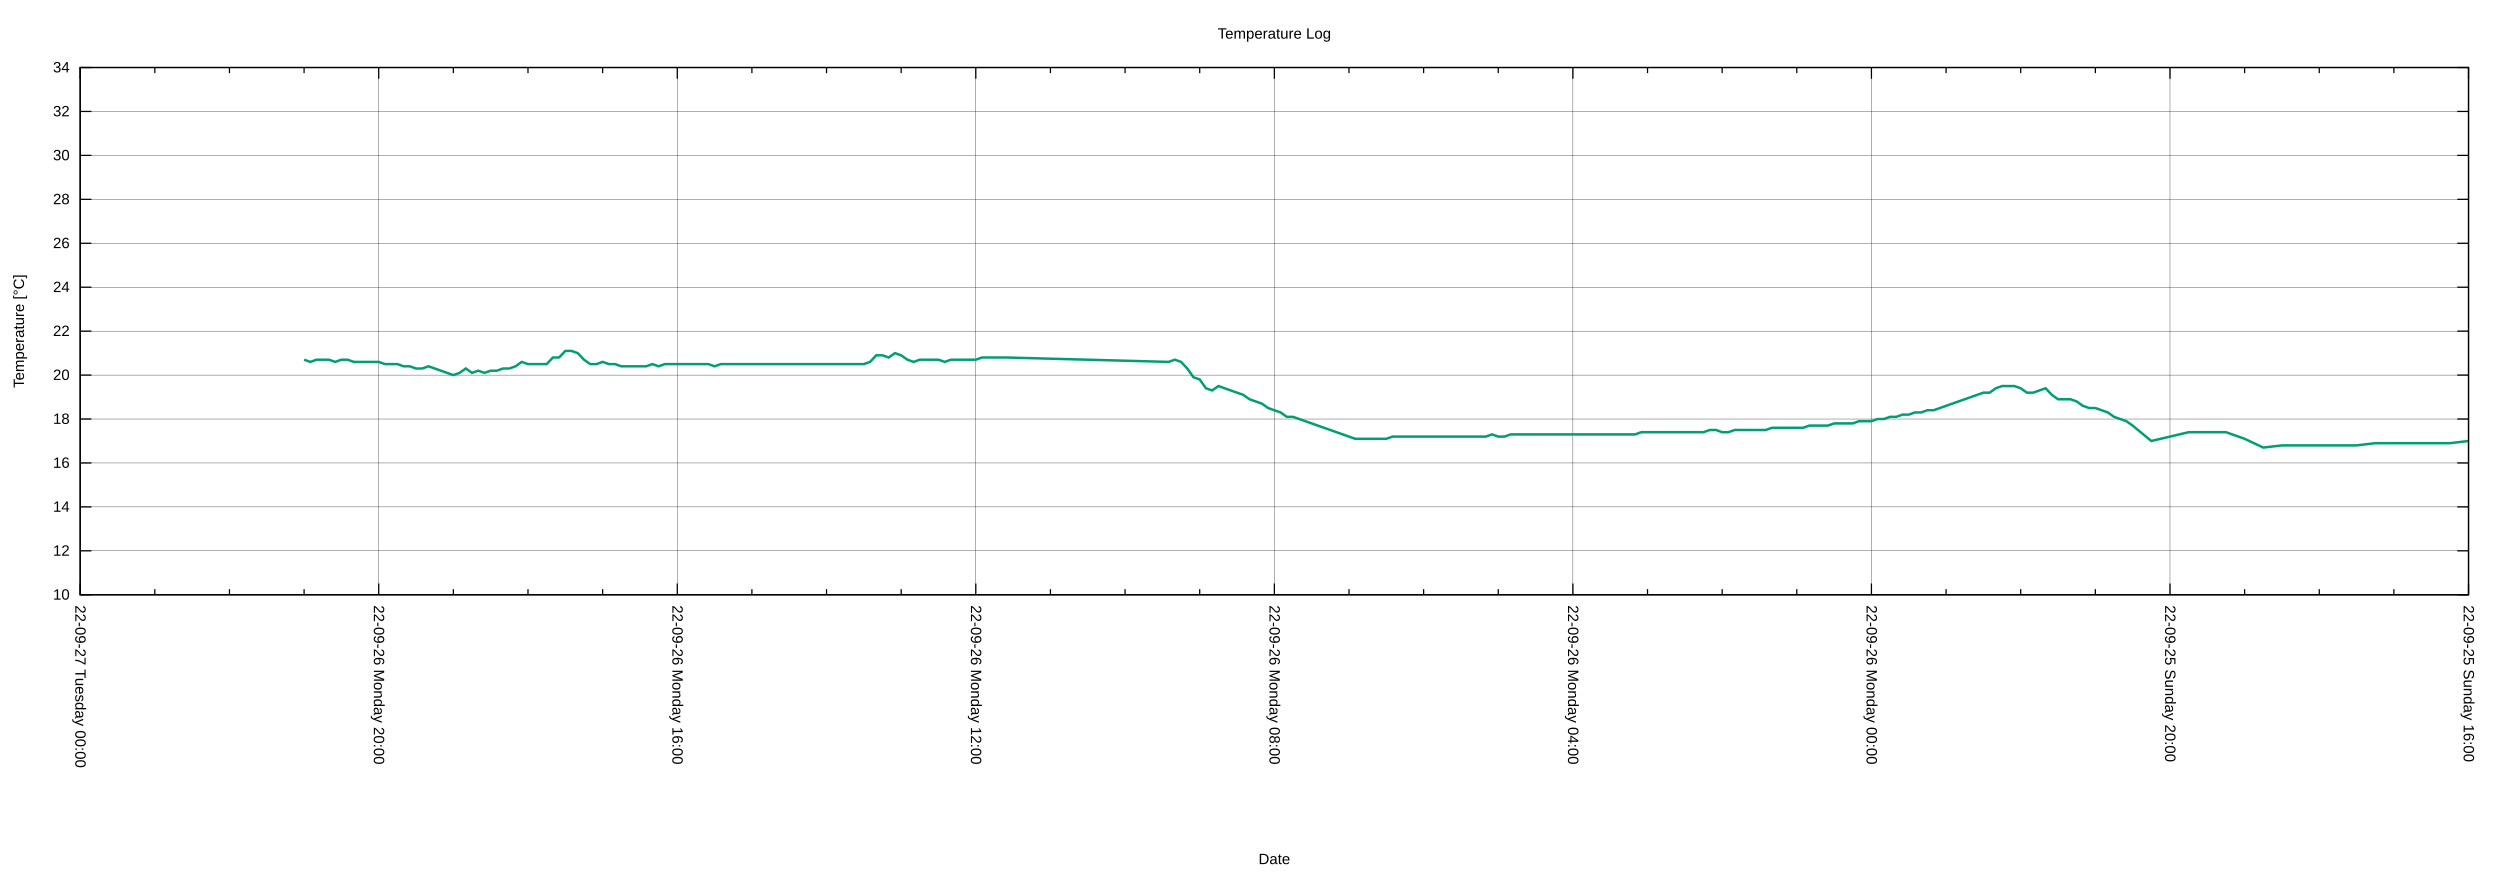
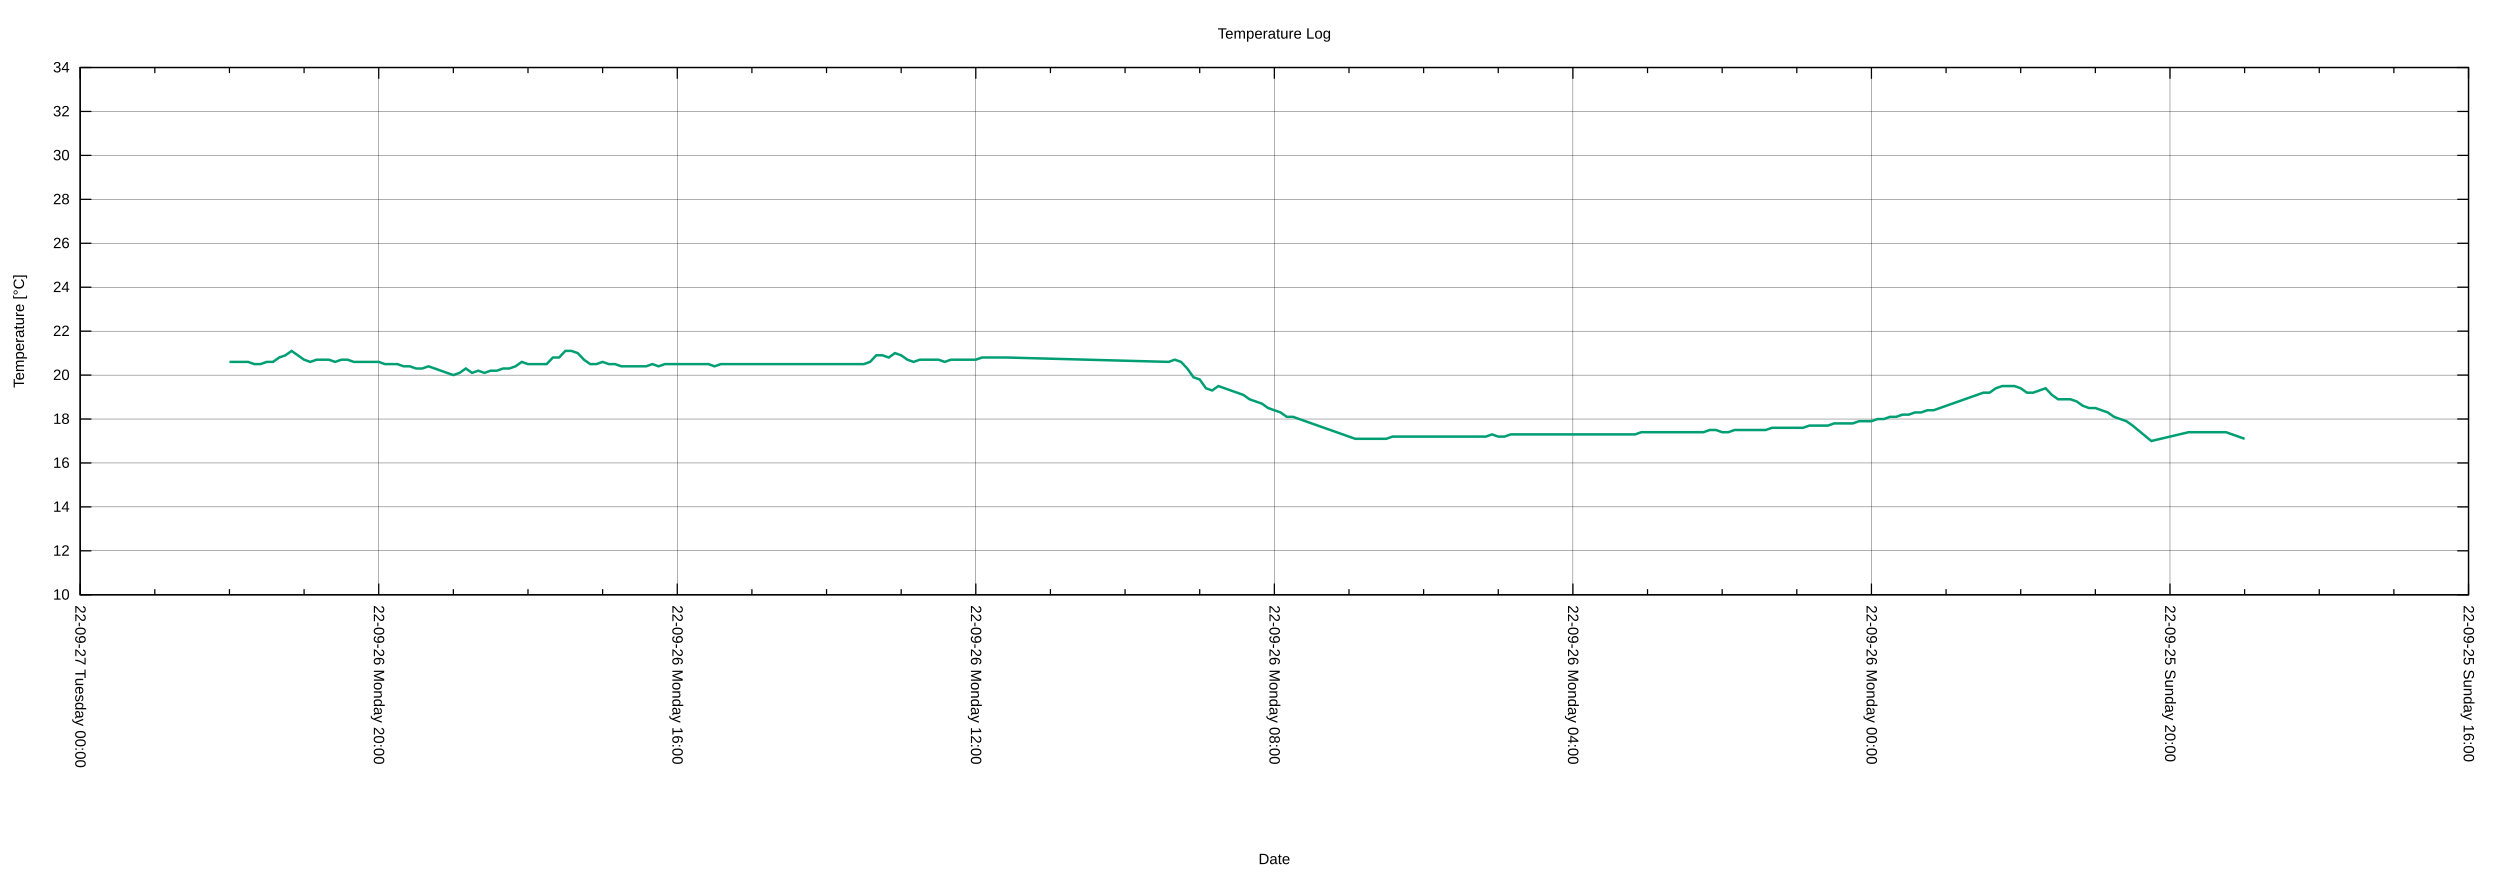
<svg xmlns="http://www.w3.org/2000/svg" xmlns:xlink="http://www.w3.org/1999/xlink" width="2000" height="700" viewBox="0 0 2000 700">
  <g id="gnuplot_canvas">
    <rect x="0" y="0" width="2000" height="700" fill="none" />
    <defs>
      <circle id="gpDot" r="0.5" stroke-width="0.5" stroke="currentColor" />
      <path id="gpPt0" stroke-width="0.222" stroke="currentColor" d="M-1,0 h2 M0,-1 v2" />
      <path id="gpPt1" stroke-width="0.222" stroke="currentColor" d="M-1,-1 L1,1 M1,-1 L-1,1" />
      <path id="gpPt2" stroke-width="0.222" stroke="currentColor" d="M-1,0 L1,0 M0,-1 L0,1 M-1,-1 L1,1 M-1,1 L1,-1" />
      <rect id="gpPt3" stroke-width="0.222" stroke="currentColor" x="-1" y="-1" width="2" height="2" />
      <rect id="gpPt4" stroke-width="0.222" stroke="currentColor" fill="currentColor" x="-1" y="-1" width="2" height="2" />
      <circle id="gpPt5" stroke-width="0.222" stroke="currentColor" cx="0" cy="0" r="1" />
      <use xlink:href="#gpPt5" id="gpPt6" fill="currentColor" stroke="none" />
      <path id="gpPt7" stroke-width="0.222" stroke="currentColor" d="M0,-1.33 L-1.33,0.67 L1.33,0.67 z" />
      <use xlink:href="#gpPt7" id="gpPt8" fill="currentColor" stroke="none" />
      <use xlink:href="#gpPt7" id="gpPt9" stroke="currentColor" transform="rotate(180)" />
      <use xlink:href="#gpPt9" id="gpPt10" fill="currentColor" stroke="none" />
      <use xlink:href="#gpPt3" id="gpPt11" stroke="currentColor" transform="rotate(45)" />
      <use xlink:href="#gpPt11" id="gpPt12" fill="currentColor" stroke="none" />
      <path id="gpPt13" stroke-width="0.222" stroke="currentColor" d="M0,1.330 L1.265,0.411 L0.782,-1.067 L-0.782,-1.076 L-1.265,0.411 z" />
      <use xlink:href="#gpPt13" id="gpPt14" fill="currentColor" stroke="none" />
      <filter id="textbox" filterUnits="objectBoundingBox" x="0" y="0" height="1" width="1">
        <feFlood flood-color="white" flood-opacity="1" result="bgnd" />
        <feComposite in="SourceGraphic" in2="bgnd" operator="atop" />
      </filter>
      <filter id="greybox" filterUnits="objectBoundingBox" x="0" y="0" height="1" width="1">
        <feFlood flood-color="lightgrey" flood-opacity="1" result="grey" />
        <feComposite in="SourceGraphic" in2="grey" operator="atop" />
      </filter>
    </defs>
    <g fill="none" color="white" stroke="currentColor" stroke-width="1.00" stroke-linecap="butt" stroke-linejoin="miter">
</g>
    <g fill="none" color="black" stroke="currentColor" stroke-width="1.00" stroke-linecap="butt" stroke-linejoin="miter">
</g>
    <g fill="none" color="black" stroke="black" stroke-width="0.25" stroke-linecap="butt" stroke-linejoin="miter">
</g>
    <g fill="none" color="black" stroke="currentColor" stroke-width="0.25" stroke-linecap="butt" stroke-linejoin="miter">
      <path stroke="black" class="gridline" d="M64.14,475.82 L1974.82,475.82  " />
    </g>
    <g fill="none" color="black" stroke="black" stroke-width="1.00" stroke-linecap="butt" stroke-linejoin="miter">
</g>
    <g fill="none" color="black" stroke="currentColor" stroke-width="1.00" stroke-linecap="butt" stroke-linejoin="miter">
      <path stroke="black" d="M64.14,475.82 L73.14,475.82 M1974.82,475.82 L1965.82,475.82  " />
      <g transform="translate(55.75,479.72)" stroke="none" fill="black" font-family="Arial" font-size="12.00" text-anchor="end">
        <text>
          <tspan font-family="Arial"> 10</tspan>
        </text>
      </g>
    </g>
    <g fill="none" color="black" stroke="currentColor" stroke-width="1.00" stroke-linecap="butt" stroke-linejoin="miter">
</g>
    <g fill="none" color="black" stroke="black" stroke-width="0.25" stroke-linecap="butt" stroke-linejoin="miter">
</g>
    <g fill="none" color="black" stroke="currentColor" stroke-width="0.25" stroke-linecap="butt" stroke-linejoin="miter">
      <path stroke="black" class="gridline" d="M64.14,440.67 L1974.82,440.67  " />
    </g>
    <g fill="none" color="black" stroke="black" stroke-width="1.00" stroke-linecap="butt" stroke-linejoin="miter">
</g>
    <g fill="none" color="black" stroke="currentColor" stroke-width="1.00" stroke-linecap="butt" stroke-linejoin="miter">
      <path stroke="black" d="M64.14,440.67 L73.14,440.67 M1974.82,440.67 L1965.82,440.67  " />
      <g transform="translate(55.75,444.57)" stroke="none" fill="black" font-family="Arial" font-size="12.00" text-anchor="end">
        <text>
          <tspan font-family="Arial"> 12</tspan>
        </text>
      </g>
    </g>
    <g fill="none" color="black" stroke="currentColor" stroke-width="1.00" stroke-linecap="butt" stroke-linejoin="miter">
</g>
    <g fill="none" color="black" stroke="black" stroke-width="0.25" stroke-linecap="butt" stroke-linejoin="miter">
</g>
    <g fill="none" color="black" stroke="currentColor" stroke-width="0.25" stroke-linecap="butt" stroke-linejoin="miter">
      <path stroke="black" class="gridline" d="M64.14,405.52 L1974.82,405.52  " />
    </g>
    <g fill="none" color="black" stroke="black" stroke-width="1.00" stroke-linecap="butt" stroke-linejoin="miter">
</g>
    <g fill="none" color="black" stroke="currentColor" stroke-width="1.00" stroke-linecap="butt" stroke-linejoin="miter">
      <path stroke="black" d="M64.14,405.52 L73.14,405.52 M1974.82,405.52 L1965.82,405.52  " />
      <g transform="translate(55.75,409.42)" stroke="none" fill="black" font-family="Arial" font-size="12.00" text-anchor="end">
        <text>
          <tspan font-family="Arial"> 14</tspan>
        </text>
      </g>
    </g>
    <g fill="none" color="black" stroke="currentColor" stroke-width="1.00" stroke-linecap="butt" stroke-linejoin="miter">
</g>
    <g fill="none" color="black" stroke="black" stroke-width="0.25" stroke-linecap="butt" stroke-linejoin="miter">
</g>
    <g fill="none" color="black" stroke="currentColor" stroke-width="0.25" stroke-linecap="butt" stroke-linejoin="miter">
      <path stroke="black" class="gridline" d="M64.14,370.37 L1974.82,370.37  " />
    </g>
    <g fill="none" color="black" stroke="black" stroke-width="1.00" stroke-linecap="butt" stroke-linejoin="miter">
</g>
    <g fill="none" color="black" stroke="currentColor" stroke-width="1.00" stroke-linecap="butt" stroke-linejoin="miter">
      <path stroke="black" d="M64.14,370.37 L73.14,370.37 M1974.82,370.37 L1965.82,370.37  " />
      <g transform="translate(55.75,374.27)" stroke="none" fill="black" font-family="Arial" font-size="12.00" text-anchor="end">
        <text>
          <tspan font-family="Arial"> 16</tspan>
        </text>
      </g>
    </g>
    <g fill="none" color="black" stroke="currentColor" stroke-width="1.00" stroke-linecap="butt" stroke-linejoin="miter">
</g>
    <g fill="none" color="black" stroke="black" stroke-width="0.25" stroke-linecap="butt" stroke-linejoin="miter">
</g>
    <g fill="none" color="black" stroke="currentColor" stroke-width="0.25" stroke-linecap="butt" stroke-linejoin="miter">
      <path stroke="black" class="gridline" d="M64.14,335.22 L1974.82,335.22  " />
    </g>
    <g fill="none" color="black" stroke="black" stroke-width="1.00" stroke-linecap="butt" stroke-linejoin="miter">
</g>
    <g fill="none" color="black" stroke="currentColor" stroke-width="1.00" stroke-linecap="butt" stroke-linejoin="miter">
      <path stroke="black" d="M64.14,335.22 L73.14,335.22 M1974.82,335.22 L1965.82,335.22  " />
      <g transform="translate(55.75,339.12)" stroke="none" fill="black" font-family="Arial" font-size="12.00" text-anchor="end">
        <text>
          <tspan font-family="Arial"> 18</tspan>
        </text>
      </g>
    </g>
    <g fill="none" color="black" stroke="currentColor" stroke-width="1.00" stroke-linecap="butt" stroke-linejoin="miter">
</g>
    <g fill="none" color="black" stroke="black" stroke-width="0.25" stroke-linecap="butt" stroke-linejoin="miter">
</g>
    <g fill="none" color="black" stroke="currentColor" stroke-width="0.25" stroke-linecap="butt" stroke-linejoin="miter">
      <path stroke="black" class="gridline" d="M64.14,300.07 L1974.82,300.07  " />
    </g>
    <g fill="none" color="black" stroke="black" stroke-width="1.00" stroke-linecap="butt" stroke-linejoin="miter">
</g>
    <g fill="none" color="black" stroke="currentColor" stroke-width="1.00" stroke-linecap="butt" stroke-linejoin="miter">
      <path stroke="black" d="M64.14,300.07 L73.14,300.07 M1974.82,300.07 L1965.82,300.07  " />
      <g transform="translate(55.75,303.97)" stroke="none" fill="black" font-family="Arial" font-size="12.00" text-anchor="end">
        <text>
          <tspan font-family="Arial"> 20</tspan>
        </text>
      </g>
    </g>
    <g fill="none" color="black" stroke="currentColor" stroke-width="1.00" stroke-linecap="butt" stroke-linejoin="miter">
</g>
    <g fill="none" color="black" stroke="black" stroke-width="0.25" stroke-linecap="butt" stroke-linejoin="miter">
</g>
    <g fill="none" color="black" stroke="currentColor" stroke-width="0.25" stroke-linecap="butt" stroke-linejoin="miter">
      <path stroke="black" class="gridline" d="M64.14,264.91 L1974.82,264.91  " />
    </g>
    <g fill="none" color="black" stroke="black" stroke-width="1.00" stroke-linecap="butt" stroke-linejoin="miter">
</g>
    <g fill="none" color="black" stroke="currentColor" stroke-width="1.00" stroke-linecap="butt" stroke-linejoin="miter">
      <path stroke="black" d="M64.14,264.91 L73.14,264.91 M1974.82,264.91 L1965.82,264.91  " />
      <g transform="translate(55.75,268.81)" stroke="none" fill="black" font-family="Arial" font-size="12.00" text-anchor="end">
        <text>
          <tspan font-family="Arial"> 22</tspan>
        </text>
      </g>
    </g>
    <g fill="none" color="black" stroke="currentColor" stroke-width="1.00" stroke-linecap="butt" stroke-linejoin="miter">
</g>
    <g fill="none" color="black" stroke="black" stroke-width="0.25" stroke-linecap="butt" stroke-linejoin="miter">
</g>
    <g fill="none" color="black" stroke="currentColor" stroke-width="0.25" stroke-linecap="butt" stroke-linejoin="miter">
      <path stroke="black" class="gridline" d="M64.14,229.76 L1974.82,229.76  " />
    </g>
    <g fill="none" color="black" stroke="black" stroke-width="1.00" stroke-linecap="butt" stroke-linejoin="miter">
</g>
    <g fill="none" color="black" stroke="currentColor" stroke-width="1.00" stroke-linecap="butt" stroke-linejoin="miter">
      <path stroke="black" d="M64.14,229.76 L73.14,229.76 M1974.82,229.76 L1965.82,229.76  " />
      <g transform="translate(55.75,233.66)" stroke="none" fill="black" font-family="Arial" font-size="12.00" text-anchor="end">
        <text>
          <tspan font-family="Arial"> 24</tspan>
        </text>
      </g>
    </g>
    <g fill="none" color="black" stroke="currentColor" stroke-width="1.00" stroke-linecap="butt" stroke-linejoin="miter">
</g>
    <g fill="none" color="black" stroke="black" stroke-width="0.25" stroke-linecap="butt" stroke-linejoin="miter">
</g>
    <g fill="none" color="black" stroke="currentColor" stroke-width="0.25" stroke-linecap="butt" stroke-linejoin="miter">
      <path stroke="black" class="gridline" d="M64.14,194.61 L1974.82,194.61  " />
    </g>
    <g fill="none" color="black" stroke="black" stroke-width="1.00" stroke-linecap="butt" stroke-linejoin="miter">
</g>
    <g fill="none" color="black" stroke="currentColor" stroke-width="1.00" stroke-linecap="butt" stroke-linejoin="miter">
      <path stroke="black" d="M64.14,194.61 L73.14,194.61 M1974.82,194.61 L1965.82,194.61  " />
      <g transform="translate(55.75,198.51)" stroke="none" fill="black" font-family="Arial" font-size="12.00" text-anchor="end">
        <text>
          <tspan font-family="Arial"> 26</tspan>
        </text>
      </g>
    </g>
    <g fill="none" color="black" stroke="currentColor" stroke-width="1.00" stroke-linecap="butt" stroke-linejoin="miter">
</g>
    <g fill="none" color="black" stroke="black" stroke-width="0.25" stroke-linecap="butt" stroke-linejoin="miter">
</g>
    <g fill="none" color="black" stroke="currentColor" stroke-width="0.25" stroke-linecap="butt" stroke-linejoin="miter">
      <path stroke="black" class="gridline" d="M64.14,159.46 L1974.82,159.46  " />
    </g>
    <g fill="none" color="black" stroke="black" stroke-width="1.00" stroke-linecap="butt" stroke-linejoin="miter">
</g>
    <g fill="none" color="black" stroke="currentColor" stroke-width="1.00" stroke-linecap="butt" stroke-linejoin="miter">
      <path stroke="black" d="M64.14,159.46 L73.14,159.46 M1974.82,159.46 L1965.82,159.46  " />
      <g transform="translate(55.75,163.36)" stroke="none" fill="black" font-family="Arial" font-size="12.00" text-anchor="end">
        <text>
          <tspan font-family="Arial"> 28</tspan>
        </text>
      </g>
    </g>
    <g fill="none" color="black" stroke="currentColor" stroke-width="1.00" stroke-linecap="butt" stroke-linejoin="miter">
</g>
    <g fill="none" color="black" stroke="black" stroke-width="0.25" stroke-linecap="butt" stroke-linejoin="miter">
</g>
    <g fill="none" color="black" stroke="currentColor" stroke-width="0.25" stroke-linecap="butt" stroke-linejoin="miter">
      <path stroke="black" class="gridline" d="M64.14,124.31 L1974.82,124.31  " />
    </g>
    <g fill="none" color="black" stroke="black" stroke-width="1.00" stroke-linecap="butt" stroke-linejoin="miter">
</g>
    <g fill="none" color="black" stroke="currentColor" stroke-width="1.00" stroke-linecap="butt" stroke-linejoin="miter">
      <path stroke="black" d="M64.14,124.31 L73.14,124.31 M1974.82,124.31 L1965.82,124.31  " />
      <g transform="translate(55.75,128.21)" stroke="none" fill="black" font-family="Arial" font-size="12.00" text-anchor="end">
        <text>
          <tspan font-family="Arial"> 30</tspan>
        </text>
      </g>
    </g>
    <g fill="none" color="black" stroke="currentColor" stroke-width="1.00" stroke-linecap="butt" stroke-linejoin="miter">
</g>
    <g fill="none" color="black" stroke="black" stroke-width="0.25" stroke-linecap="butt" stroke-linejoin="miter">
</g>
    <g fill="none" color="black" stroke="currentColor" stroke-width="0.25" stroke-linecap="butt" stroke-linejoin="miter">
      <path stroke="black" class="gridline" d="M64.14,89.16 L1974.82,89.16  " />
    </g>
    <g fill="none" color="black" stroke="black" stroke-width="1.00" stroke-linecap="butt" stroke-linejoin="miter">
</g>
    <g fill="none" color="black" stroke="currentColor" stroke-width="1.00" stroke-linecap="butt" stroke-linejoin="miter">
      <path stroke="black" d="M64.14,89.16 L73.14,89.16 M1974.82,89.16 L1965.82,89.16  " />
      <g transform="translate(55.75,93.06)" stroke="none" fill="black" font-family="Arial" font-size="12.00" text-anchor="end">
        <text>
          <tspan font-family="Arial"> 32</tspan>
        </text>
      </g>
    </g>
    <g fill="none" color="black" stroke="currentColor" stroke-width="1.00" stroke-linecap="butt" stroke-linejoin="miter">
</g>
    <g fill="none" color="black" stroke="black" stroke-width="0.25" stroke-linecap="butt" stroke-linejoin="miter">
</g>
    <g fill="none" color="black" stroke="currentColor" stroke-width="0.25" stroke-linecap="butt" stroke-linejoin="miter">
      <path stroke="black" class="gridline" d="M64.14,54.01 L1974.82,54.01  " />
    </g>
    <g fill="none" color="black" stroke="black" stroke-width="1.00" stroke-linecap="butt" stroke-linejoin="miter">
</g>
    <g fill="none" color="black" stroke="currentColor" stroke-width="1.00" stroke-linecap="butt" stroke-linejoin="miter">
      <path stroke="black" d="M64.14,54.01 L73.14,54.01 M1974.82,54.01 L1965.82,54.01  " />
      <g transform="translate(55.75,57.91)" stroke="none" fill="black" font-family="Arial" font-size="12.00" text-anchor="end">
        <text>
          <tspan font-family="Arial"> 34</tspan>
        </text>
      </g>
    </g>
    <g fill="none" color="black" stroke="currentColor" stroke-width="1.00" stroke-linecap="butt" stroke-linejoin="miter">
</g>
    <g fill="none" color="black" stroke="black" stroke-width="0.25" stroke-linecap="butt" stroke-linejoin="miter">
</g>
    <g fill="none" color="black" stroke="currentColor" stroke-width="0.25" stroke-linecap="butt" stroke-linejoin="miter">
      <path stroke="black" class="gridline" d="M1974.82,475.82 L1974.82,54.01  " />
    </g>
    <g fill="none" color="black" stroke="black" stroke-width="1.00" stroke-linecap="butt" stroke-linejoin="miter">
</g>
    <g fill="none" color="black" stroke="currentColor" stroke-width="1.00" stroke-linecap="butt" stroke-linejoin="miter">
      <path stroke="black" d="M1974.82,475.82 L1974.82,466.82 M1974.82,54.01 L1974.82,63.01  " />
      <g transform="translate(1970.92,484.21) rotate(90)" stroke="none" fill="black" font-family="Arial" font-size="12.00" text-anchor="start">
        <text>
          <tspan font-family="Arial">22-09-25 Sunday 16:00</tspan>
        </text>
      </g>
    </g>
    <g fill="none" color="black" stroke="currentColor" stroke-width="1.00" stroke-linecap="butt" stroke-linejoin="miter">
      <path stroke="black" d="M1915.11,475.82 L1915.11,471.32 M1915.11,54.01 L1915.11,58.51 M1855.40,475.82 L1855.40,471.32 M1855.40,54.01 L1855.40,58.51   M1795.69,475.82 L1795.69,471.32 M1795.69,54.01 L1795.69,58.51  " />
    </g>
    <g fill="none" color="black" stroke="black" stroke-width="0.25" stroke-linecap="butt" stroke-linejoin="miter">
</g>
    <g fill="none" color="black" stroke="currentColor" stroke-width="0.25" stroke-linecap="butt" stroke-linejoin="miter">
      <path stroke="black" class="gridline" d="M1735.99,475.82 L1735.99,54.01  " />
    </g>
    <g fill="none" color="black" stroke="black" stroke-width="1.00" stroke-linecap="butt" stroke-linejoin="miter">
</g>
    <g fill="none" color="black" stroke="currentColor" stroke-width="1.00" stroke-linecap="butt" stroke-linejoin="miter">
      <path stroke="black" d="M1735.99,475.82 L1735.99,466.82 M1735.99,54.01 L1735.99,63.01  " />
      <g transform="translate(1732.09,484.21) rotate(90)" stroke="none" fill="black" font-family="Arial" font-size="12.00" text-anchor="start">
        <text>
          <tspan font-family="Arial">22-09-25 Sunday 20:00</tspan>
        </text>
      </g>
    </g>
    <g fill="none" color="black" stroke="currentColor" stroke-width="1.00" stroke-linecap="butt" stroke-linejoin="miter">
      <path stroke="black" d="M1676.28,475.82 L1676.28,471.32 M1676.28,54.01 L1676.28,58.51 M1616.57,475.82 L1616.57,471.32 M1616.57,54.01 L1616.57,58.51   M1556.86,475.82 L1556.86,471.32 M1556.86,54.01 L1556.86,58.51  " />
    </g>
    <g fill="none" color="black" stroke="black" stroke-width="0.25" stroke-linecap="butt" stroke-linejoin="miter">
</g>
    <g fill="none" color="black" stroke="currentColor" stroke-width="0.25" stroke-linecap="butt" stroke-linejoin="miter">
      <path stroke="black" class="gridline" d="M1497.15,475.82 L1497.15,54.01  " />
    </g>
    <g fill="none" color="black" stroke="black" stroke-width="1.00" stroke-linecap="butt" stroke-linejoin="miter">
</g>
    <g fill="none" color="black" stroke="currentColor" stroke-width="1.00" stroke-linecap="butt" stroke-linejoin="miter">
      <path stroke="black" d="M1497.15,475.82 L1497.15,466.82 M1497.15,54.01 L1497.15,63.01  " />
      <g transform="translate(1493.25,484.21) rotate(90)" stroke="none" fill="black" font-family="Arial" font-size="12.00" text-anchor="start">
        <text>
          <tspan font-family="Arial">22-09-26 Monday 00:00</tspan>
        </text>
      </g>
    </g>
    <g fill="none" color="black" stroke="currentColor" stroke-width="1.00" stroke-linecap="butt" stroke-linejoin="miter">
      <path stroke="black" d="M1437.44,475.82 L1437.44,471.32 M1437.44,54.01 L1437.44,58.51 M1377.73,475.82 L1377.73,471.32 M1377.73,54.01 L1377.73,58.51   M1318.02,475.82 L1318.02,471.32 M1318.02,54.01 L1318.02,58.51  " />
    </g>
    <g fill="none" color="black" stroke="black" stroke-width="0.25" stroke-linecap="butt" stroke-linejoin="miter">
</g>
    <g fill="none" color="black" stroke="currentColor" stroke-width="0.25" stroke-linecap="butt" stroke-linejoin="miter">
      <path stroke="black" class="gridline" d="M1258.32,475.82 L1258.32,54.01  " />
    </g>
    <g fill="none" color="black" stroke="black" stroke-width="1.00" stroke-linecap="butt" stroke-linejoin="miter">
</g>
    <g fill="none" color="black" stroke="currentColor" stroke-width="1.00" stroke-linecap="butt" stroke-linejoin="miter">
      <path stroke="black" d="M1258.32,475.82 L1258.32,466.82 M1258.32,54.01 L1258.32,63.01  " />
      <g transform="translate(1254.42,484.21) rotate(90)" stroke="none" fill="black" font-family="Arial" font-size="12.00" text-anchor="start">
        <text>
          <tspan font-family="Arial">22-09-26 Monday 04:00</tspan>
        </text>
      </g>
    </g>
    <g fill="none" color="black" stroke="currentColor" stroke-width="1.00" stroke-linecap="butt" stroke-linejoin="miter">
      <path stroke="black" d="M1198.61,475.82 L1198.61,471.32 M1198.61,54.01 L1198.61,58.51 M1138.90,475.82 L1138.90,471.32 M1138.90,54.01 L1138.90,58.51   M1079.19,475.82 L1079.19,471.32 M1079.19,54.01 L1079.19,58.51  " />
    </g>
    <g fill="none" color="black" stroke="black" stroke-width="0.25" stroke-linecap="butt" stroke-linejoin="miter">
</g>
    <g fill="none" color="black" stroke="currentColor" stroke-width="0.25" stroke-linecap="butt" stroke-linejoin="miter">
      <path stroke="black" class="gridline" d="M1019.48,475.82 L1019.48,54.01  " />
    </g>
    <g fill="none" color="black" stroke="black" stroke-width="1.00" stroke-linecap="butt" stroke-linejoin="miter">
</g>
    <g fill="none" color="black" stroke="currentColor" stroke-width="1.00" stroke-linecap="butt" stroke-linejoin="miter">
      <path stroke="black" d="M1019.48,475.82 L1019.48,466.82 M1019.48,54.01 L1019.48,63.01  " />
      <g transform="translate(1015.58,484.21) rotate(90)" stroke="none" fill="black" font-family="Arial" font-size="12.00" text-anchor="start">
        <text>
          <tspan font-family="Arial">22-09-26 Monday 08:00</tspan>
        </text>
      </g>
    </g>
    <g fill="none" color="black" stroke="currentColor" stroke-width="1.00" stroke-linecap="butt" stroke-linejoin="miter">
      <path stroke="black" d="M959.77,475.82 L959.77,471.32 M959.77,54.01 L959.77,58.51 M900.06,475.82 L900.06,471.32 M900.06,54.01 L900.06,58.51   M840.35,475.82 L840.35,471.32 M840.35,54.01 L840.35,58.51  " />
    </g>
    <g fill="none" color="black" stroke="black" stroke-width="0.25" stroke-linecap="butt" stroke-linejoin="miter">
</g>
    <g fill="none" color="black" stroke="currentColor" stroke-width="0.25" stroke-linecap="butt" stroke-linejoin="miter">
      <path stroke="black" class="gridline" d="M780.65,475.82 L780.65,54.01  " />
    </g>
    <g fill="none" color="black" stroke="black" stroke-width="1.00" stroke-linecap="butt" stroke-linejoin="miter">
</g>
    <g fill="none" color="black" stroke="currentColor" stroke-width="1.00" stroke-linecap="butt" stroke-linejoin="miter">
      <path stroke="black" d="M780.65,475.82 L780.65,466.82 M780.65,54.01 L780.65,63.01  " />
      <g transform="translate(776.75,484.21) rotate(90)" stroke="none" fill="black" font-family="Arial" font-size="12.00" text-anchor="start">
        <text>
          <tspan font-family="Arial">22-09-26 Monday 12:00</tspan>
        </text>
      </g>
    </g>
    <g fill="none" color="black" stroke="currentColor" stroke-width="1.00" stroke-linecap="butt" stroke-linejoin="miter">
      <path stroke="black" d="M720.94,475.82 L720.94,471.32 M720.94,54.01 L720.94,58.51 M661.23,475.82 L661.23,471.32 M661.23,54.01 L661.23,58.51   M601.52,475.82 L601.52,471.32 M601.52,54.01 L601.52,58.51  " />
    </g>
    <g fill="none" color="black" stroke="black" stroke-width="0.25" stroke-linecap="butt" stroke-linejoin="miter">
</g>
    <g fill="none" color="black" stroke="currentColor" stroke-width="0.25" stroke-linecap="butt" stroke-linejoin="miter">
      <path stroke="black" class="gridline" d="M541.81,475.82 L541.81,54.01  " />
    </g>
    <g fill="none" color="black" stroke="black" stroke-width="1.00" stroke-linecap="butt" stroke-linejoin="miter">
</g>
    <g fill="none" color="black" stroke="currentColor" stroke-width="1.00" stroke-linecap="butt" stroke-linejoin="miter">
      <path stroke="black" d="M541.81,475.82 L541.81,466.82 M541.81,54.01 L541.81,63.01  " />
      <g transform="translate(537.91,484.21) rotate(90)" stroke="none" fill="black" font-family="Arial" font-size="12.00" text-anchor="start">
        <text>
          <tspan font-family="Arial">22-09-26 Monday 16:00</tspan>
        </text>
      </g>
    </g>
    <g fill="none" color="black" stroke="currentColor" stroke-width="1.00" stroke-linecap="butt" stroke-linejoin="miter">
      <path stroke="black" d="M482.10,475.82 L482.10,471.32 M482.10,54.01 L482.10,58.51 M422.39,475.82 L422.39,471.32 M422.39,54.01 L422.39,58.51   M362.68,475.82 L362.68,471.32 M362.68,54.01 L362.68,58.51  " />
    </g>
    <g fill="none" color="black" stroke="black" stroke-width="0.25" stroke-linecap="butt" stroke-linejoin="miter">
</g>
    <g fill="none" color="black" stroke="currentColor" stroke-width="0.25" stroke-linecap="butt" stroke-linejoin="miter">
      <path stroke="black" class="gridline" d="M302.98,475.82 L302.98,54.01  " />
    </g>
    <g fill="none" color="black" stroke="black" stroke-width="1.00" stroke-linecap="butt" stroke-linejoin="miter">
</g>
    <g fill="none" color="black" stroke="currentColor" stroke-width="1.00" stroke-linecap="butt" stroke-linejoin="miter">
      <path stroke="black" d="M302.98,475.82 L302.98,466.82 M302.98,54.01 L302.98,63.01  " />
      <g transform="translate(299.08,484.21) rotate(90)" stroke="none" fill="black" font-family="Arial" font-size="12.00" text-anchor="start">
        <text>
          <tspan font-family="Arial">22-09-26 Monday 20:00</tspan>
        </text>
      </g>
    </g>
    <g fill="none" color="black" stroke="currentColor" stroke-width="1.00" stroke-linecap="butt" stroke-linejoin="miter">
      <path stroke="black" d="M243.27,475.82 L243.27,471.32 M243.27,54.01 L243.27,58.51 M183.56,475.82 L183.56,471.32 M183.56,54.01 L183.56,58.51   M123.85,475.82 L123.85,471.32 M123.85,54.01 L123.85,58.51  " />
    </g>
    <g fill="none" color="black" stroke="black" stroke-width="0.25" stroke-linecap="butt" stroke-linejoin="miter">
</g>
    <g fill="none" color="black" stroke="currentColor" stroke-width="0.25" stroke-linecap="butt" stroke-linejoin="miter">
      <path stroke="black" class="gridline" d="M64.14,475.82 L64.14,54.01  " />
    </g>
    <g fill="none" color="black" stroke="black" stroke-width="1.00" stroke-linecap="butt" stroke-linejoin="miter">
</g>
    <g fill="none" color="black" stroke="currentColor" stroke-width="1.00" stroke-linecap="butt" stroke-linejoin="miter">
      <path stroke="black" d="M64.14,475.82 L64.14,466.82 M64.14,54.01 L64.14,63.01  " />
      <g transform="translate(60.24,484.21) rotate(90)" stroke="none" fill="black" font-family="Arial" font-size="12.00" text-anchor="start">
        <text>
          <tspan font-family="Arial">22-09-27 Tuesday 00:00</tspan>
        </text>
      </g>
    </g>
    <g fill="none" color="black" stroke="currentColor" stroke-width="1.00" stroke-linecap="butt" stroke-linejoin="miter">
</g>
    <g fill="none" color="black" stroke="currentColor" stroke-width="1.00" stroke-linecap="butt" stroke-linejoin="miter">
      <path stroke="black" d="M64.14,54.01 L64.14,475.82 L1974.82,475.82 L1974.82,54.01 L64.14,54.01 Z  " />
    </g>
    <g fill="none" color="black" stroke="currentColor" stroke-width="1.00" stroke-linecap="butt" stroke-linejoin="miter">
      <g transform="translate(19.18,264.92) rotate(270)" stroke="none" fill="black" font-family="Arial" font-size="12.00" text-anchor="middle">
        <text>
          <tspan font-family="Arial">Temperature [°C]</tspan>
        </text>
      </g>
    </g>
    <g fill="none" color="black" stroke="currentColor" stroke-width="1.00" stroke-linecap="butt" stroke-linejoin="miter">
      <g transform="translate(1019.48,691.30)" stroke="none" fill="black" font-family="Arial" font-size="12.00" text-anchor="middle">
        <text>
          <tspan font-family="Arial">Date</tspan>
        </text>
      </g>
    </g>
    <g fill="none" color="black" stroke="currentColor" stroke-width="1.00" stroke-linecap="butt" stroke-linejoin="miter">
</g>
    <g id="gnuplot_plot_1">
      <g fill="none" color="white" stroke="currentColor" stroke-width="2.00" stroke-linecap="butt" stroke-linejoin="miter">
</g>
      <g fill="none" color="black" stroke="currentColor" stroke-width="2.00" stroke-linecap="butt" stroke-linejoin="miter">
-         <path stroke="rgb(  0, 158, 115)" d="M243.27,287.76 L248.24,289.52 L253.22,287.76 L258.19,287.76 L263.17,287.76 L268.14,289.52 L273.12,287.76 L278.10,287.76   L283.07,289.52 L288.05,289.52 L293.02,289.52 L298.00,289.52 L302.98,289.52 L307.95,291.28 L312.93,291.28 L317.90,291.28   L322.88,293.04 L327.85,293.04 L332.83,294.79 L337.81,294.79 L342.78,293.04 L347.76,294.79 L352.73,296.55 L357.71,298.31   L362.68,300.07 L367.66,298.31 L372.64,294.79 L377.61,298.31 L382.59,296.55 L387.56,298.31 L392.54,296.55 L397.51,296.55   L402.49,294.79 L407.47,294.79 L412.44,293.04 L417.42,289.52 L422.39,291.28 L427.37,291.28 L432.34,291.28 L437.32,291.28   L442.30,286.01 L447.27,286.01 L452.25,280.73 L457.22,280.73 L462.20,282.49 L467.17,287.76 L472.15,291.28 L477.13,291.28   L482.10,289.52 L487.08,291.28 L492.05,291.28 L497.03,293.04 L502.00,293.04 L506.98,293.04 L511.96,293.04 L516.93,293.04   L521.91,291.28 L526.88,293.04 L531.86,291.28 L536.83,291.28 L541.81,291.28 L546.79,291.28 L551.76,291.28 L556.74,291.28   L561.71,291.28 L566.69,291.28 L571.66,293.04 L576.64,291.28 L581.62,291.28 L586.59,291.28 L591.57,291.28 L596.54,291.28   L601.52,291.28 L606.49,291.28 L611.47,291.28 L616.45,291.28 L621.42,291.28 L626.40,291.28 L631.37,291.28 L636.35,291.28   L641.32,291.28 L646.30,291.28 L651.28,291.28 L656.25,291.28 L661.23,291.28 L666.20,291.28 L671.18,291.28 L676.15,291.28   L681.13,291.28 L686.11,291.28 L691.08,291.28 L696.06,289.52 L701.03,284.25 L706.01,284.25 L710.98,286.01 L715.96,282.49   L720.94,284.25 L725.91,287.76 L730.89,289.52 L735.86,287.76 L740.84,287.76 L745.81,287.76 L750.79,287.76 L755.77,289.52   L760.74,287.76 L765.72,287.76 L770.69,287.76 L775.67,287.76 L780.65,287.76 L785.62,286.01 L790.60,286.01 L795.57,286.01   L800.55,286.01 L805.52,286.01 L934.89,289.52 L939.87,287.76 L944.84,289.52 L949.82,294.79 L954.80,301.82 L959.77,303.58   L964.75,310.61 L969.72,312.37 L974.70,308.85 L979.67,310.61 L984.65,312.37 L989.63,314.13 L994.60,315.88 L999.58,319.40   L1004.55,321.16 L1009.53,322.91 L1014.50,326.43 L1019.48,328.19 L1024.46,329.94 L1029.43,333.46 L1034.41,333.46 L1039.38,335.22   L1044.36,336.97 L1049.33,338.73 L1054.31,340.49 L1059.29,342.25 L1064.26,344.00 L1069.24,345.76 L1074.21,347.52 L1079.19,349.28   L1084.16,351.03 L1089.14,351.03 L1094.12,351.03 L1099.09,351.03 L1104.07,351.03 L1109.04,351.03 L1114.02,349.28 L1118.99,349.28   L1123.97,349.28 L1128.95,349.28 L1133.92,349.28 L1138.90,349.28 L1143.87,349.28 L1148.85,349.28 L1153.82,349.28 L1158.80,349.28   L1163.78,349.28 L1168.75,349.28 L1173.73,349.28 L1178.70,349.28 L1183.68,349.28 L1188.65,349.28 L1193.63,347.52 L1198.61,349.28   L1203.58,349.28 L1208.56,347.52 L1213.53,347.52 L1218.51,347.52 L1223.48,347.52 L1228.46,347.52 L1233.44,347.52 L1238.41,347.52   L1243.39,347.52 L1248.36,347.52 L1253.34,347.52 L1258.32,347.52 L1263.29,347.52 L1268.27,347.52 L1273.24,347.52 L1278.22,347.52   L1283.19,347.52 L1288.17,347.52 L1293.15,347.52 L1298.12,347.52 L1303.10,347.52 L1308.07,347.52 L1313.05,345.76 L1318.02,345.76   L1323.00,345.76 L1327.98,345.76 L1332.95,345.76 L1337.93,345.76 L1342.90,345.76 L1347.88,345.76 L1352.85,345.76 L1357.83,345.76   L1362.81,345.76 L1367.78,344.00 L1372.76,344.00 L1377.73,345.76 L1382.71,345.76 L1387.68,344.00 L1392.66,344.00 L1397.64,344.00   L1402.61,344.00 L1407.59,344.00 L1412.56,344.00 L1417.54,342.25 L1422.51,342.25 L1427.49,342.25 L1432.47,342.25 L1437.44,342.25   L1442.42,342.25 L1447.39,340.49 L1452.37,340.49 L1457.34,340.49 L1462.32,340.49 L1467.30,338.73 L1472.27,338.73 L1477.25,338.73   L1482.22,338.73 L1487.20,336.97 L1492.17,336.97 L1497.15,336.97 L1502.13,335.22 L1507.10,335.22 L1512.08,333.46 L1517.05,333.46   L1522.03,331.70 L1527.00,331.70 L1531.98,329.94 L1536.96,329.94 L1541.93,328.19 L1546.91,328.19 L1551.88,326.43 L1556.86,324.67   L1561.83,322.91 L1566.81,321.16 L1571.79,319.40 L1576.76,317.64 L1581.74,315.88 L1586.71,314.13 L1591.69,314.13 L1596.66,310.61   L1601.64,308.85 L1606.62,308.85 L1611.59,308.85 L1616.57,310.61 L1621.54,314.13 L1626.52,314.13 L1631.49,312.37 L1636.47,310.61   L1641.45,315.88 L1646.42,319.40 L1651.40,319.40 L1656.37,319.40 L1661.35,321.16 L1666.32,324.67 L1671.30,326.43 L1676.28,326.43   L1681.25,328.19 L1686.23,329.94 L1691.20,333.46 L1696.18,335.22 L1701.15,336.97 L1706.13,340.49 L1721.06,352.79 L1735.99,349.28   L1750.91,345.76 L1765.84,345.76 L1780.77,345.76 L1795.69,351.03 L1810.62,358.06 L1825.55,356.31 L1840.48,356.31 L1855.40,356.31   L1870.33,356.31 L1885.26,356.31 L1900.18,354.55 L1915.11,354.55 L1930.04,354.55 L1944.97,354.55 L1959.89,354.55 L1974.82,352.79    " />
+         <path stroke="rgb(  0, 158, 115)" d="M183.56,289.52 L188.53,289.52 L193.51,289.52 L198.48,289.52 L203.46,291.28 L208.44,291.28 L213.41,289.52 L218.39,289.52   L223.36,286.01 L228.34,284.25 L233.31,280.73 L238.29,284.25 L243.27,287.76 L248.24,289.52 L253.22,287.76 L258.19,287.76   L263.17,287.76 L268.14,289.52 L273.12,287.76 L278.10,287.76 L283.07,289.52 L288.05,289.52 L293.02,289.52 L298.00,289.52   L302.98,289.52 L307.95,291.28 L312.93,291.28 L317.90,291.28 L322.88,293.04 L327.85,293.04 L332.83,294.79 L337.81,294.79   L342.78,293.04 L347.76,294.79 L352.73,296.55 L357.71,298.31 L362.68,300.07 L367.66,298.31 L372.64,294.79 L377.61,298.31   L382.59,296.55 L387.56,298.31 L392.54,296.55 L397.51,296.55 L402.49,294.79 L407.47,294.79 L412.44,293.04 L417.42,289.52   L422.39,291.28 L427.37,291.28 L432.34,291.28 L437.32,291.28 L442.30,286.01 L447.27,286.01 L452.25,280.73 L457.22,280.73   L462.20,282.49 L467.17,287.76 L472.15,291.28 L477.13,291.28 L482.10,289.52 L487.08,291.28 L492.05,291.28 L497.03,293.04   L502.00,293.04 L506.98,293.04 L511.96,293.04 L516.93,293.04 L521.91,291.28 L526.88,293.04 L531.86,291.28 L536.83,291.28   L541.81,291.28 L546.79,291.28 L551.76,291.28 L556.74,291.28 L561.71,291.28 L566.69,291.28 L571.66,293.04 L576.64,291.28   L581.62,291.28 L586.59,291.28 L591.57,291.28 L596.54,291.28 L601.52,291.28 L606.49,291.28 L611.47,291.28 L616.45,291.28   L621.42,291.28 L626.40,291.28 L631.37,291.28 L636.35,291.28 L641.32,291.28 L646.30,291.28 L651.28,291.28 L656.25,291.28   L661.23,291.28 L666.20,291.28 L671.18,291.28 L676.15,291.28 L681.13,291.28 L686.11,291.28 L691.08,291.28 L696.06,289.52   L701.03,284.25 L706.01,284.25 L710.98,286.01 L715.96,282.49 L720.94,284.25 L725.91,287.76 L730.89,289.52 L735.86,287.76   L740.84,287.76 L745.81,287.76 L750.79,287.76 L755.77,289.52 L760.74,287.76 L765.72,287.76 L770.69,287.76 L775.67,287.76   L780.65,287.76 L785.62,286.01 L790.60,286.01 L795.57,286.01 L800.55,286.01 L805.52,286.01 L934.89,289.52 L939.87,287.76   L944.84,289.52 L949.82,294.79 L954.80,301.82 L959.77,303.58 L964.75,310.61 L969.72,312.37 L974.70,308.85 L979.67,310.61   L984.65,312.37 L989.63,314.13 L994.60,315.88 L999.58,319.40 L1004.55,321.16 L1009.53,322.91 L1014.50,326.43 L1019.48,328.19   L1024.46,329.94 L1029.43,333.46 L1034.41,333.46 L1039.38,335.22 L1044.36,336.97 L1049.33,338.73 L1054.31,340.49 L1059.29,342.25   L1064.26,344.00 L1069.24,345.76 L1074.21,347.52 L1079.19,349.28 L1084.16,351.03 L1089.14,351.03 L1094.12,351.03 L1099.09,351.03   L1104.07,351.03 L1109.04,351.03 L1114.02,349.28 L1118.99,349.28 L1123.97,349.28 L1128.95,349.28 L1133.92,349.28 L1138.90,349.28   L1143.87,349.28 L1148.85,349.28 L1153.82,349.28 L1158.80,349.28 L1163.78,349.28 L1168.75,349.28 L1173.73,349.28 L1178.70,349.28   L1183.68,349.28 L1188.65,349.28 L1193.63,347.52 L1198.61,349.28 L1203.58,349.28 L1208.56,347.52 L1213.53,347.52 L1218.51,347.52   L1223.48,347.52 L1228.46,347.52 L1233.44,347.52 L1238.41,347.52 L1243.39,347.52 L1248.36,347.52 L1253.34,347.52 L1258.32,347.52   L1263.29,347.52 L1268.27,347.52 L1273.24,347.52 L1278.22,347.52 L1283.19,347.52 L1288.17,347.52 L1293.15,347.52 L1298.12,347.52   L1303.10,347.52 L1308.07,347.52 L1313.05,345.76 L1318.02,345.76 L1323.00,345.76 L1327.98,345.76 L1332.95,345.76 L1337.93,345.76   L1342.90,345.76 L1347.88,345.76 L1352.85,345.76 L1357.83,345.76 L1362.81,345.76 L1367.78,344.00 L1372.76,344.00 L1377.73,345.76   L1382.71,345.76 L1387.68,344.00 L1392.66,344.00 L1397.64,344.00 L1402.61,344.00 L1407.59,344.00 L1412.56,344.00 L1417.54,342.25   L1422.51,342.25 L1427.49,342.25 L1432.47,342.25 L1437.44,342.25 L1442.42,342.25 L1447.39,340.49 L1452.37,340.49 L1457.34,340.49   L1462.32,340.49 L1467.30,338.73 L1472.27,338.73 L1477.25,338.73 L1482.22,338.73 L1487.20,336.97 L1492.17,336.97 L1497.15,336.97   L1502.13,335.22 L1507.10,335.22 L1512.08,333.46 L1517.05,333.46 L1522.03,331.70 L1527.00,331.70 L1531.98,329.94 L1536.96,329.94   L1541.93,328.19 L1546.91,328.19 L1551.88,326.43 L1556.86,324.67 L1561.83,322.91 L1566.81,321.16 L1571.79,319.40 L1576.76,317.64   L1581.74,315.88 L1586.71,314.13 L1591.69,314.13 L1596.66,310.61 L1601.64,308.85 L1606.62,308.85 L1611.59,308.85 L1616.57,310.61   L1621.54,314.13 L1626.52,314.13 L1631.49,312.37 L1636.47,310.61 L1641.45,315.88 L1646.42,319.40 L1651.40,319.40 L1656.37,319.40   L1661.35,321.16 L1666.32,324.67 L1671.30,326.43 L1676.28,326.43 L1681.25,328.19 L1686.23,329.94 L1691.20,333.46 L1696.18,335.22   L1701.15,336.97 L1706.13,340.49 L1721.06,352.79 L1735.99,349.28 L1750.91,345.76 L1765.84,345.76 L1780.77,345.76 L1795.69,351.03    " />
      </g>
    </g>
    <g fill="none" color="black" stroke="currentColor" stroke-width="2.00" stroke-linecap="butt" stroke-linejoin="miter">
</g>
    <g fill="none" color="black" stroke="black" stroke-width="1.00" stroke-linecap="butt" stroke-linejoin="miter">
</g>
    <g fill="none" color="black" stroke="currentColor" stroke-width="1.00" stroke-linecap="butt" stroke-linejoin="miter">
      <path stroke="black" d="M64.14,54.01 L64.14,475.82 L1974.82,475.82 L1974.82,54.01 L64.14,54.01 Z  " />
    </g>
    <g fill="none" color="black" stroke="currentColor" stroke-width="1.00" stroke-linecap="butt" stroke-linejoin="miter">
      <g transform="translate(1019.48,30.91)" stroke="none" fill="black" font-family="Arial" font-size="12.00" text-anchor="middle">
        <text>
          <tspan font-family="Arial">Temperature Log</tspan>
        </text>
      </g>
    </g>
    <g fill="none" color="black" stroke="currentColor" stroke-width="1.00" stroke-linecap="butt" stroke-linejoin="miter">
</g>
  </g>
</svg>
